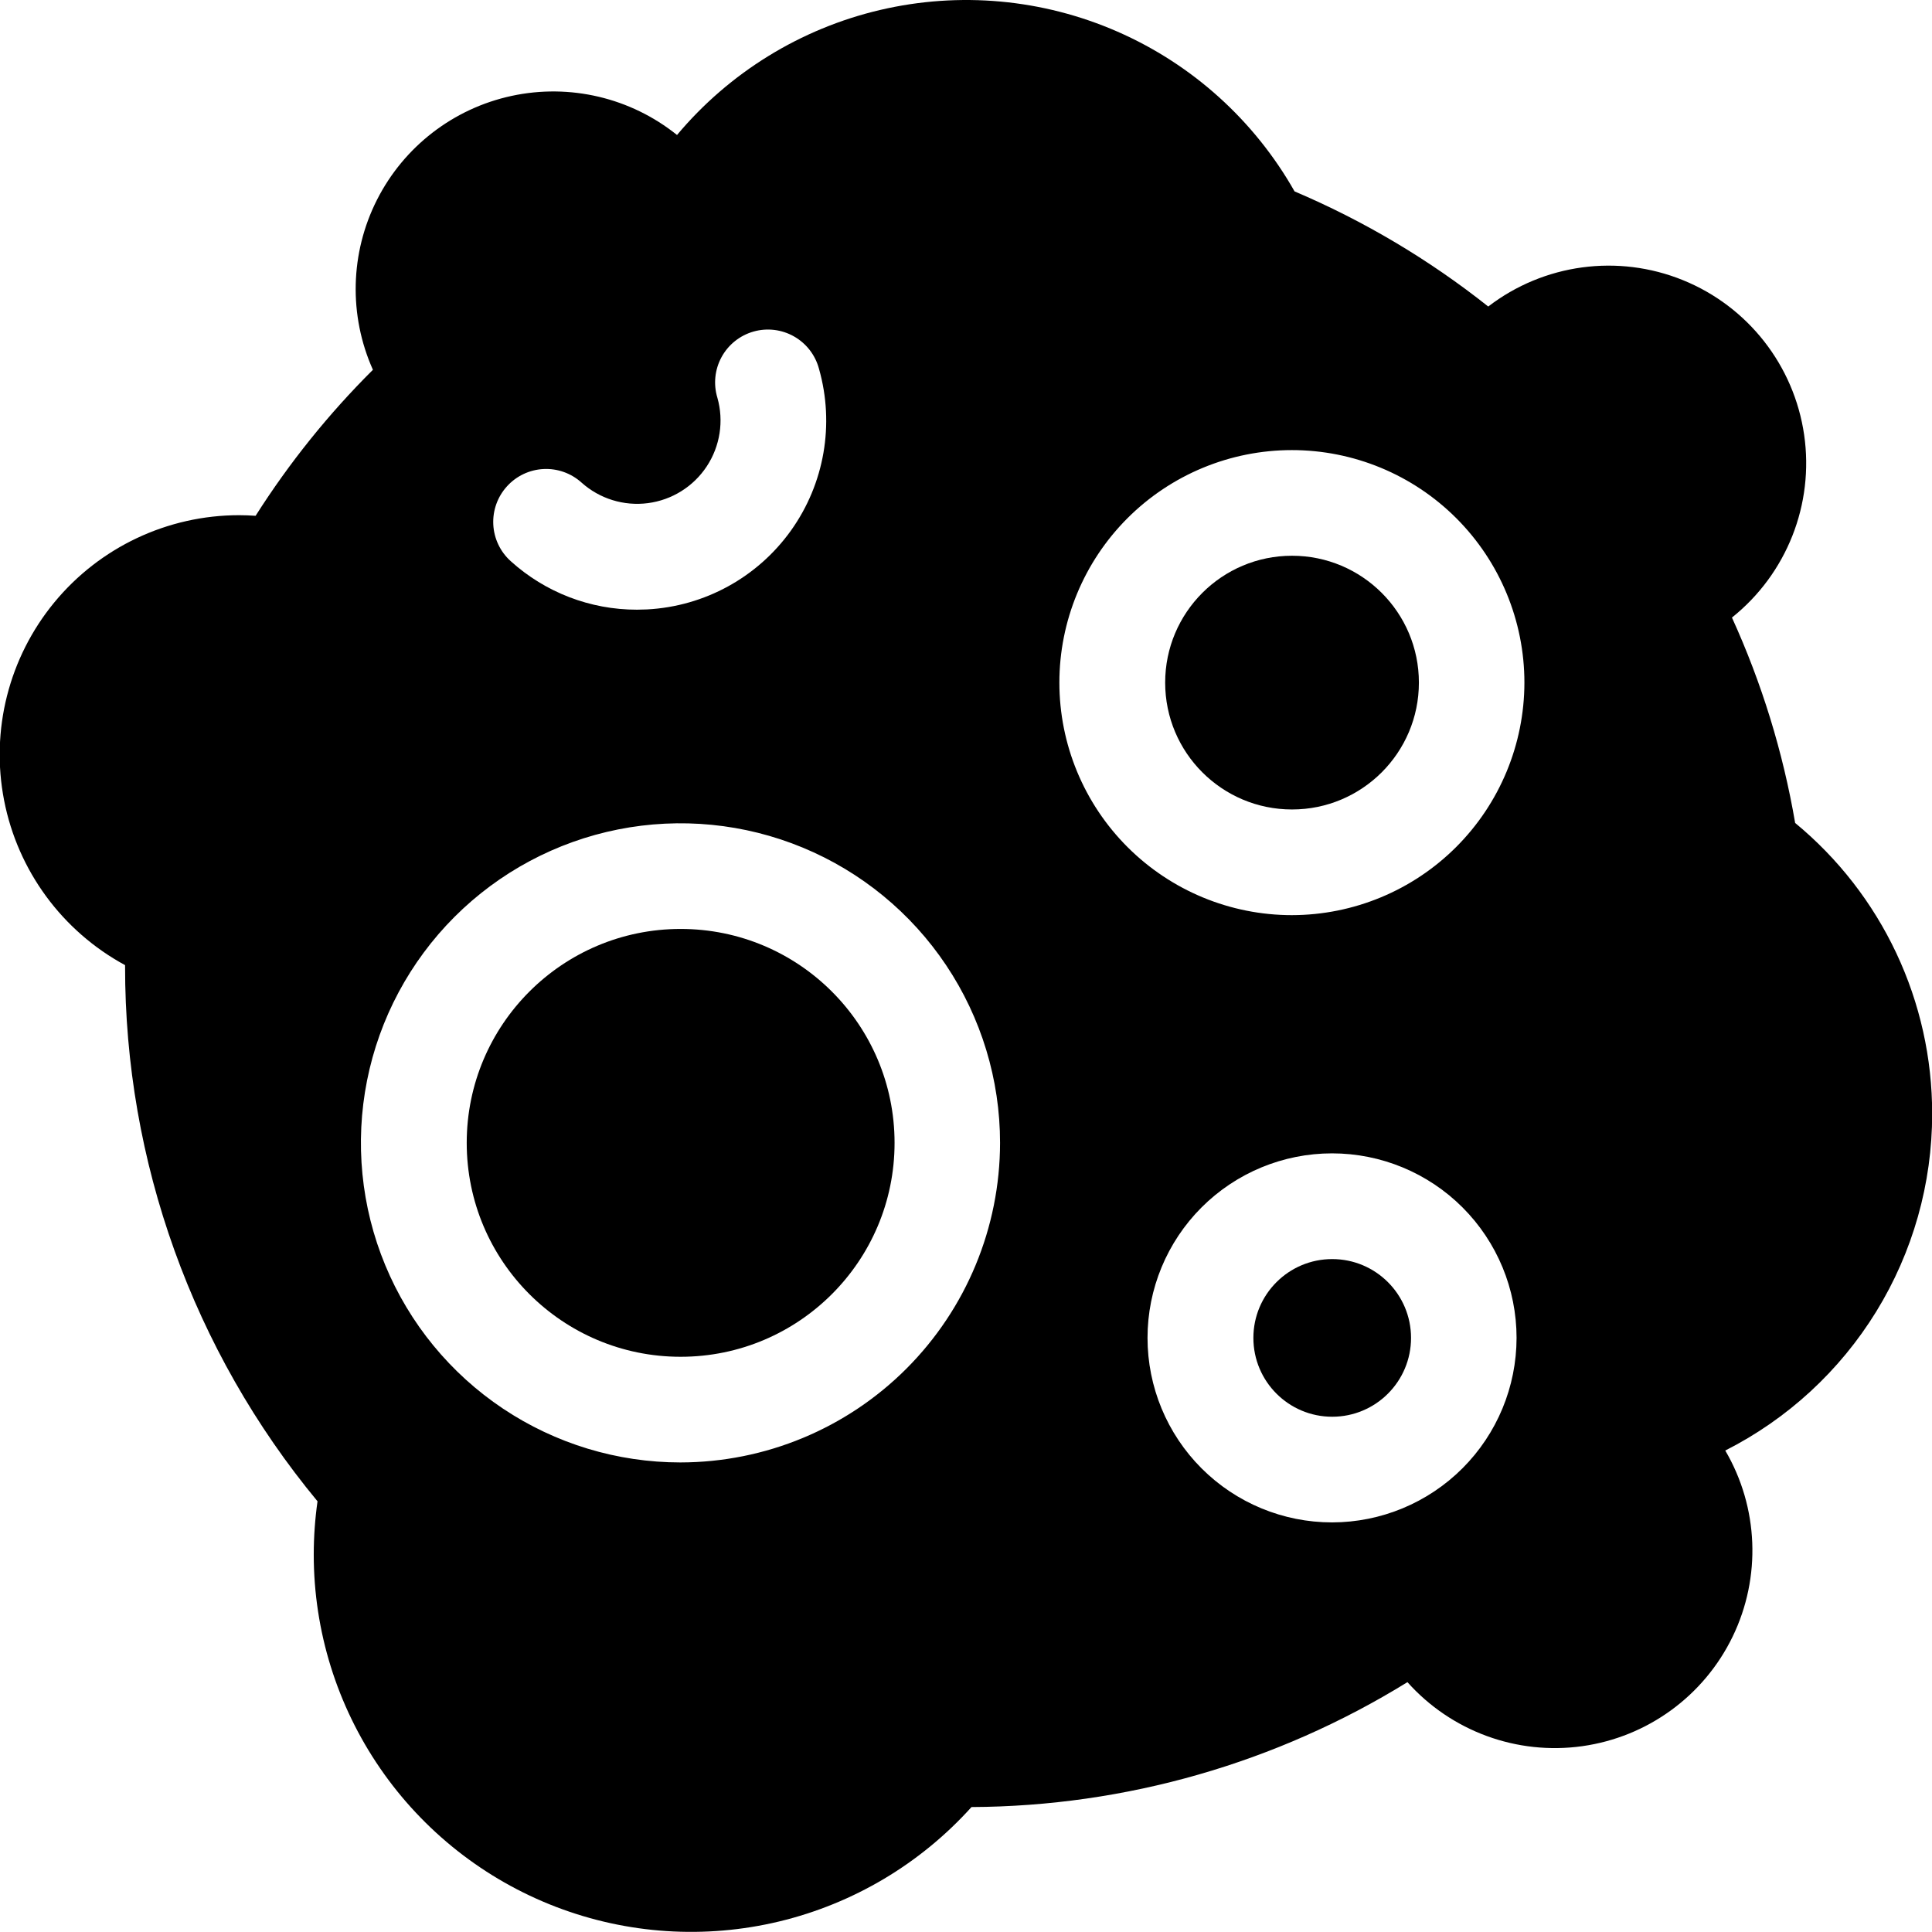
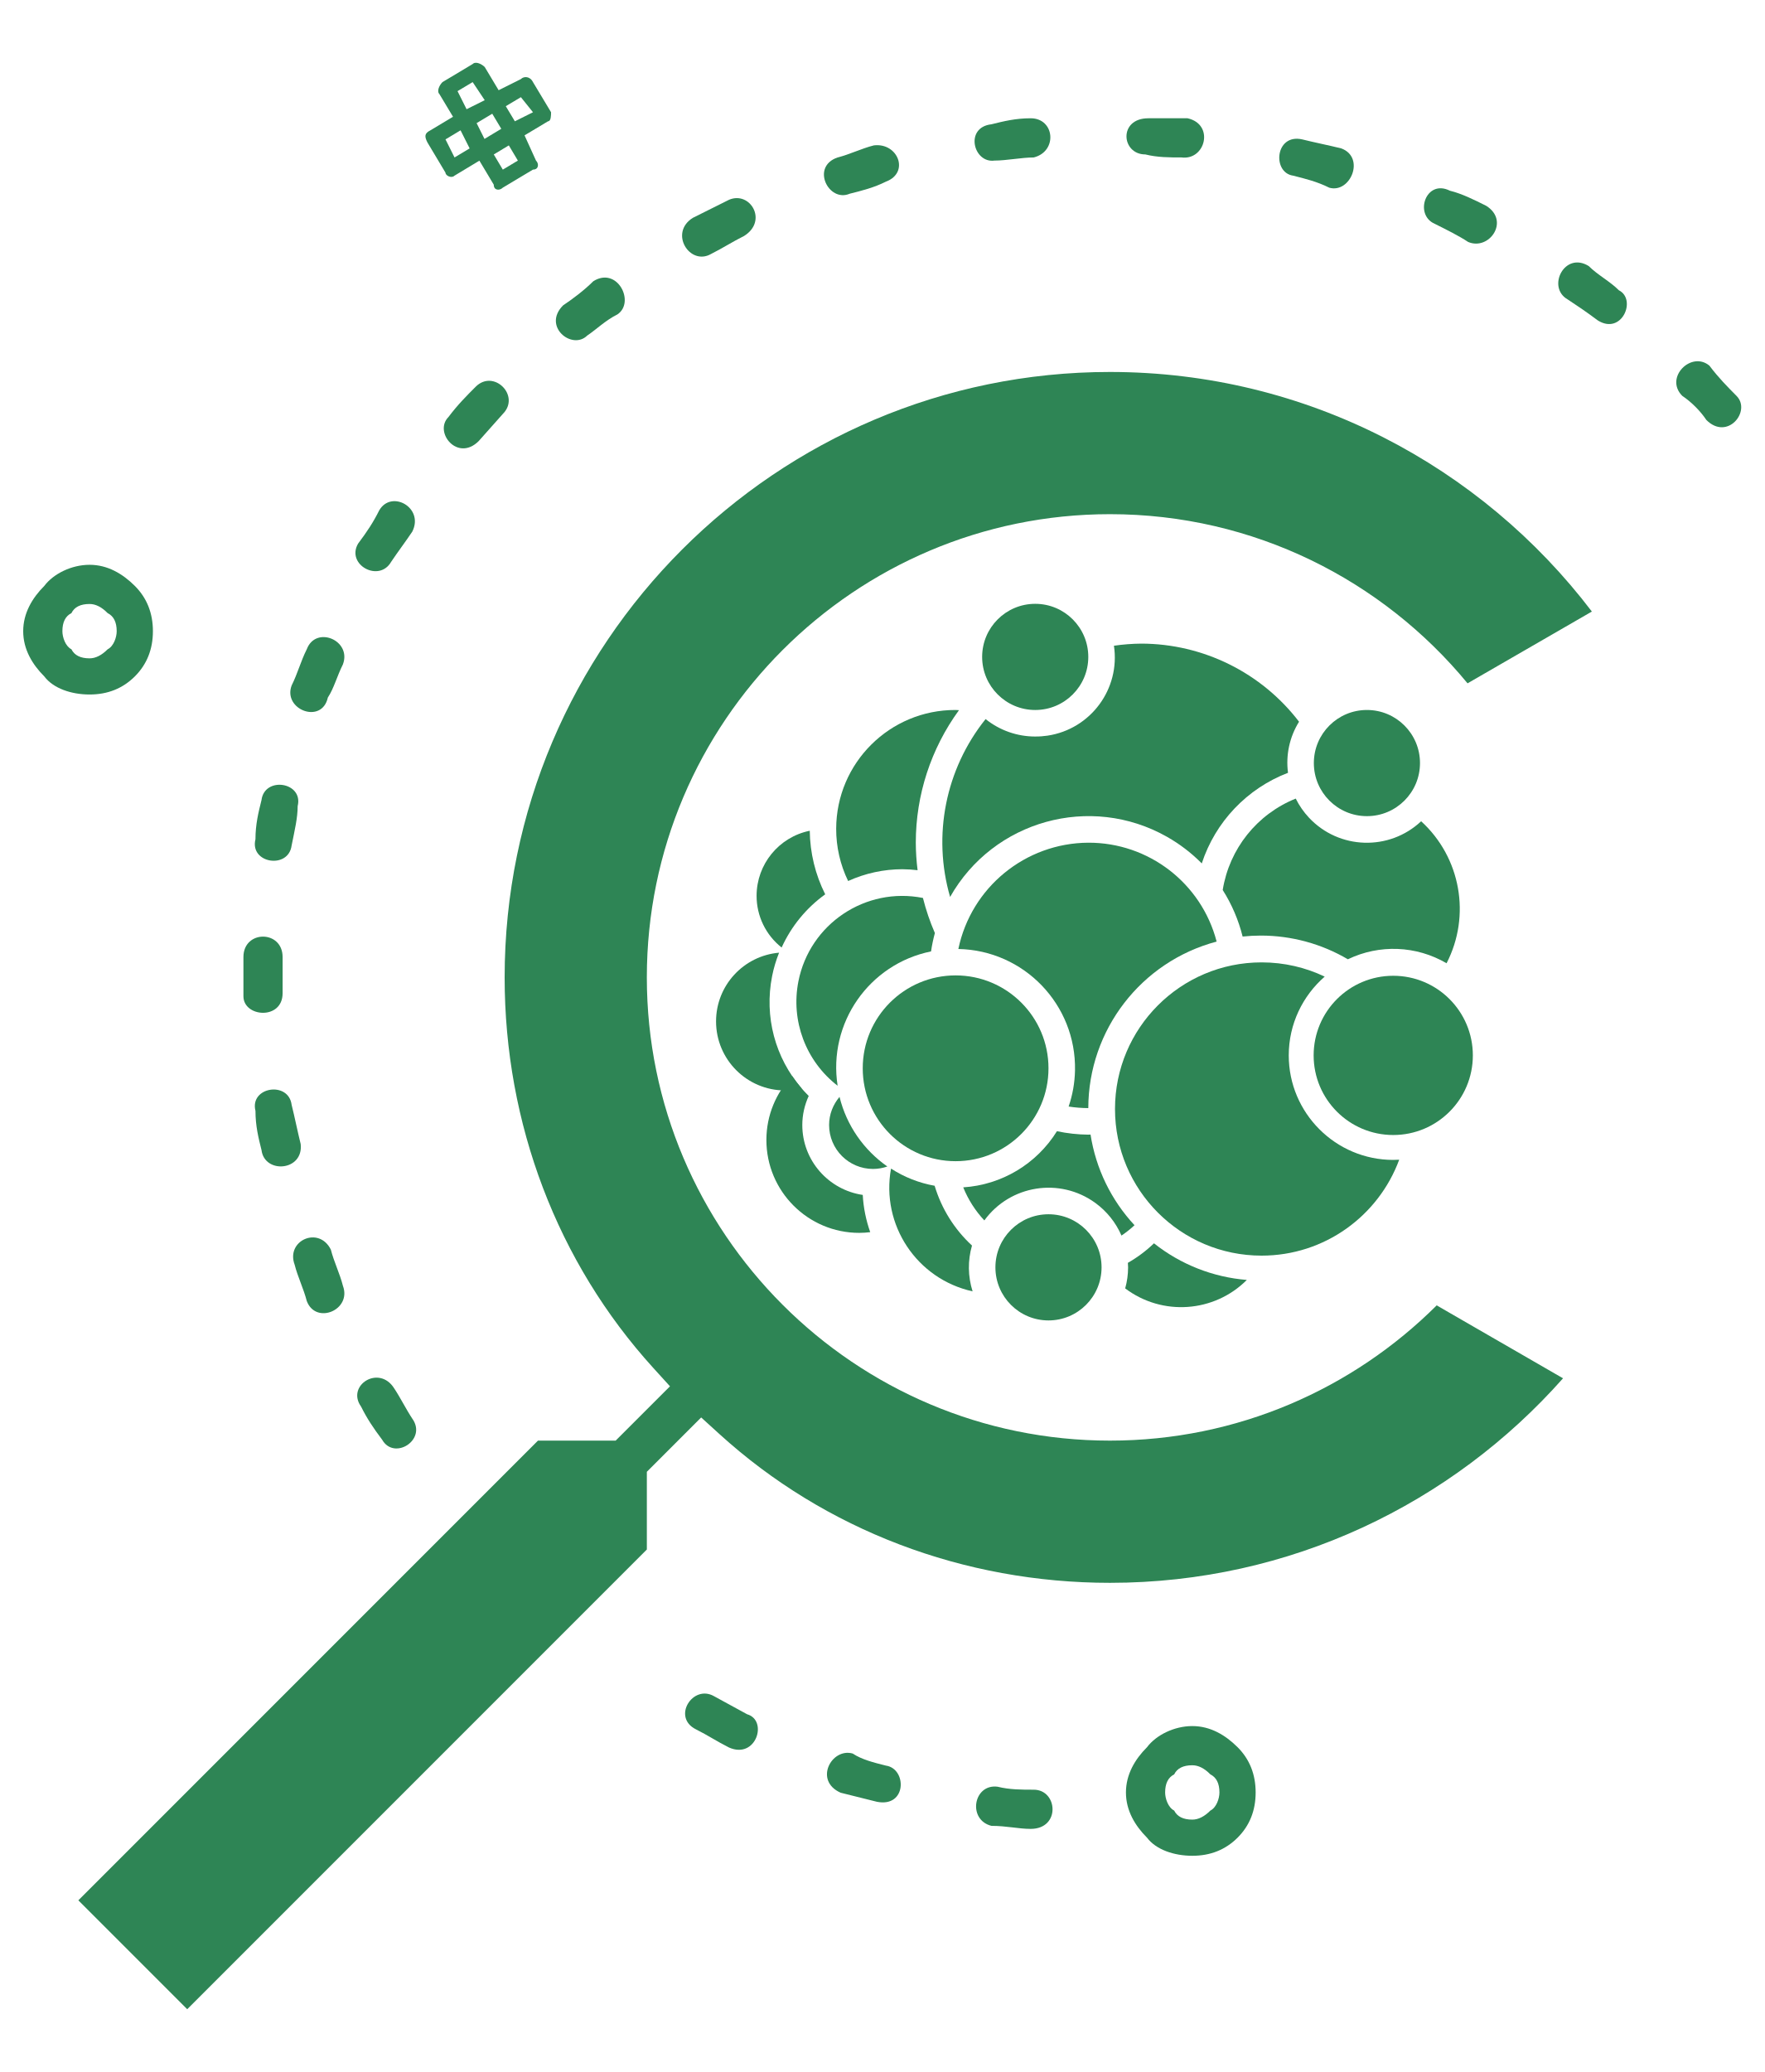
- <svg xmlns="http://www.w3.org/2000/svg" width="1200pt" height="1200pt" version="1.1" viewBox="0 0 1200 1200">
+ <svg xmlns="http://www.w3.org/2000/svg" id="Layer_1" data-name="Layer 1" viewBox="0 0 1277.58 1500">
+   <defs>
+     <style>
+       .cls-1 {
+         fill: #2e8555;
+       }
+     </style>
+   </defs>
+   <path class="cls-1" d="M1086.07,971.45l-45.79-26.44c-60.69,60.47-144.34,97.91-236.57,97.91-184.91,0-335.35-150.43-335.35-335.34s150.44-335.35,335.35-335.35c104.15,0,197.35,47.73,258.91,122.46l23.45-13.54,66.57-38.43c-80.13-105.3-206.7-173.44-348.93-173.44-241.69,0-438.31,196.62-438.31,438.31,0,105.97,38.23,206.37,107.63,282.71l12.09,13.3-39.34,39.33h-56.26L56.72,1375.72l78.84,78.84,332.81-332.81v-56.27l39.33-39.33,13.3,12.09c76.35,69.41,176.76,107.63,282.72,107.63,130.44,0,247.68-57.34,328.04-148.06l-45.68-26.37Z" />
  <g>
-     <path d="m876.42 831c0 27.039-21.922 48.961-48.961 48.961-27.039 0-48.961-21.922-48.961-48.961s21.922-48.961 48.961-48.961c27.039 0 48.961 21.922 48.961 48.961" />
-     <path d="m1200.1 691.83c0.035-34.531-7.578-68.645-22.289-99.883-14.715-31.238-36.168-58.832-62.812-80.797-7.535-44.035-20.73-86.914-39.258-127.57 34.035-27.191 51.102-70.391 44.844-113.5s-34.902-79.676-75.266-96.07c-40.363-16.395-86.391-10.16-120.94 16.379-36.711-29.129-77.176-53.18-120.3-71.508-24.969-44.086-63.551-78.895-109.96-99.211-46.414-20.316-98.164-25.043-147.49-13.473-49.328 11.57-93.578 38.812-126.12 77.645-28.852-23.168-66.613-32.082-102.78-24.266-36.164 7.812-66.875 31.527-83.586 64.543-16.707 33.012-17.633 71.801-2.516 105.57-27.578 27.43-52.016 57.844-72.867 90.68-3.375-0.234-6.797-0.375-10.242-0.375-44.43 0-86.527 19.867-114.78 54.16-28.246 34.289-39.684 79.414-31.18 123.02 8.508 43.609 36.062 81.129 75.129 102.29v0.539c-0.156 121.38 42.125 238.99 119.53 332.48-1.555 10.988-2.336 22.066-2.344 33.164 0.02 47.391 14.402 93.664 41.258 132.71 26.852 39.051 64.914 69.039 109.16 86.016 44.246 16.977 92.598 20.145 138.68 9.078 46.082-11.066 87.727-35.844 119.44-71.059 95.676-0.449 189.38-27.293 270.77-77.578 27.289 30.539 68.012 45.457 108.57 39.77 40.559-5.688 75.609-31.23 93.445-68.098 17.836-36.867 16.109-80.199-4.602-115.53 38.66-19.574 71.137-49.48 93.82-86.398 22.688-36.918 34.691-79.402 34.688-122.73zm-885.23-389.74c5.836-6.453 13.992-10.328 22.684-10.766 8.688-0.441 17.195 2.59 23.652 8.422 11.223 10.043 26.262 14.703 41.199 12.766 14.934-1.938 28.289-10.281 36.578-22.852 8.293-12.574 10.699-28.133 6.598-42.625-2.559-8.426-1.621-17.523 2.598-25.254 4.219-7.727 11.363-13.434 19.832-15.84 8.473-2.406 17.551-1.309 25.203 3.047 7.652 4.359 13.23 11.605 15.484 20.117 9.777 34.379 3.371 71.34-17.414 100.42-20.781 29.082-53.676 47.113-89.367 48.996-2.109 0-4.195 0.164-6.281 0.164-28.988 0.039-56.953-10.715-78.445-30.164-6.481-5.84-10.367-14.02-10.801-22.734-0.434-8.711 2.617-17.238 8.48-23.695zm107.81 606.26c-39.258 0.004-77.637-11.633-110.28-33.441s-58.09-52.805-73.117-89.074c-15.027-36.27-18.961-76.18-11.305-114.69 7.656-38.504 26.559-73.875 54.316-101.64 27.758-27.762 63.125-46.668 101.63-54.328 38.508-7.66 78.418-3.731 114.69 11.289 36.273 15.023 67.273 40.465 89.086 73.109 21.812 32.641 33.453 71.02 33.453 110.28-0.062 52.613-20.984 103.05-58.18 140.26-37.195 37.211-87.629 58.148-140.24 58.23zm404.7 37.242c-30.398 0.008-59.555-12.066-81.055-33.559-21.496-21.492-33.574-50.645-33.578-81.043s12.074-59.555 33.566-81.051c21.496-21.492 50.652-33.57 81.051-33.566 30.398 0.004 59.551 12.082 81.043 33.578 21.492 21.5 33.566 50.656 33.559 81.055-0.039 30.371-12.113 59.488-33.586 80.969-21.473 21.477-50.582 33.566-80.953 33.617zm-24.914-377.18c-38.305 0.012-75.047-15.195-102.14-42.273-27.094-27.078-42.32-63.812-42.328-102.12s15.203-75.047 42.285-102.14c27.082-27.09 63.816-42.312 102.12-42.316s75.043 15.211 102.13 42.293c27.086 27.086 42.305 63.824 42.305 102.13-0.043 38.281-15.266 74.984-42.332 102.06-27.062 27.07-63.762 42.309-102.04 42.363z" />
-     <path d="m881.3 423.98c0 43.52-35.277 78.797-78.797 78.797s-78.797-35.277-78.797-78.797 35.277-78.797 78.797-78.797 78.797 35.277 78.797 78.797" />
-     <path d="m555.63 709.85c0 73.379-59.488 132.87-132.87 132.87s-132.87-59.488-132.87-132.87c0-73.379 59.488-132.87 132.87-132.87s132.87 59.488 132.87 132.87" />
+     <circle class="cls-1" cx="1008.82" cy="764.04" r="57.64" />
+     <path class="cls-1" d="M1008.82,839.7c-41.72,0-75.66-33.94-75.66-75.66,0-22.74,10.1-43.15,26.03-57.03-13.84-6.61-29.33-10.31-45.69-10.31-58.63,0-106.15,47.53-106.15,106.15s47.53,106.15,106.15,106.15c45.72,0,84.69-28.91,99.63-69.44-1.43.08-2.87.13-4.32.13Z" />
+     <circle class="cls-1" cx="989.76" cy="552.41" r="38.43" />
+     <path class="cls-1" d="M885.35,644.32c6.58,10.38,11.44,21.75,14.41,33.68,4.37-.46,8.75-.7,13.14-.7,22.18,0,43.95,5.92,63.07,17.16,22.81-11,49.6-9.92,71.46,2.88,17.8-34.49,10.26-76.63-18.41-102.8-23.12,21.71-59.47,20.57-81.18-2.55-3.87-4.12-7.11-8.79-9.62-13.86-28.03,11.24-48.1,36.37-52.88,66.18Z" />
+     <path class="cls-1" d="M749.58,533.2c-13.07,0-25.74-4.46-35.93-12.64-29.01,36.19-38.6,84.23-25.7,128.78,31.32-55.39,101.61-74.9,156.99-43.58,9.26,5.24,17.75,11.73,25.23,19.3,9.87-30.15,32.81-54.25,62.45-65.6-1.7-12.88,1.13-25.95,7.99-36.98-27.22-35.55-69.41-56.44-114.18-56.54-6.64.06-13.27.57-19.85,1.53,4.7,31.25-16.83,60.39-48.08,65.09-2.95.44-5.94.66-8.93.63Z" />
+     <path class="cls-1" d="M788.01,802.2c.11-56.59,38.23-106.04,92.93-120.56-11-42.28-49.24-71.73-92.93-71.58-45.58.26-84.79,32.33-94.09,76.95,47.59.94,85.41,40.29,84.47,87.89-.18,8.91-1.73,17.74-4.62,26.17,4.71.73,9.47,1.11,14.24,1.13Z" />
+     <path class="cls-1" d="M653.51,629.27c3.65.03,7.29.27,10.9.71-.83-6.61-1.27-13.26-1.3-19.93,0-34.48,10.95-68.08,31.27-95.94-.82,0-1.63-.13-2.45-.13-47.6-.15-86.32,38.32-86.47,85.92-.04,13.13,2.92,26.09,8.65,37.9,12.37-5.62,25.8-8.53,39.39-8.54Z" />
+     <circle class="cls-1" cx="749.58" cy="475.56" r="38.43" />
+     <path class="cls-1" d="M789.64,821.34c-.55,0-1.08.08-1.62.08-7.63-.08-15.24-.92-22.71-2.5-14.72,23.72-40,38.86-67.85,40.65,3.57,8.86,8.75,16.98,15.28,23.94,18.69-25.69,54.67-31.36,80.36-12.67,8.31,6.05,14.85,14.21,18.94,23.64,3.34-2.25,6.5-4.75,9.44-7.5-16.94-18.2-28.03-41.07-31.84-65.64Z" />
+     <path class="cls-1" d="M597.52,647.44c-7.18-14.29-11-30.03-11.19-46.03-22.38,4.57-38.46,24.24-38.5,47.07-.03,14.61,6.66,28.43,18.14,37.47,6.97-15.38,17.85-28.66,31.55-38.51Z" />
+     <path class="cls-1" d="M816.67,914.21c.06,1.1.16,2.17.16,3.28-.01,5.15-.72,10.27-2.1,15.23,26.78,20.22,64.37,17.6,88.09-6.13-24.55-1.97-47.96-11.2-67.25-26.51-5.69,5.48-12.04,10.22-18.9,14.13Z" />
+     <path class="cls-1" d="M607.88,794.07c-4.64,5.53-7.55,12.57-7.55,20.35,0,17.57,14.25,31.82,31.82,31.82,3.64,0,7.11-.65,10.37-1.77-17.02-11.87-29.54-29.68-34.64-50.4Z" />
+     <circle class="cls-1" cx="691.94" cy="773.38" r="67.25" />
+     <circle class="cls-1" cx="759.19" cy="917.48" r="38.43" />
+     <path class="cls-1" d="M559.08,706.6c1.16-5.87,2.88-11.51,5.04-16.91-25.56,2.2-45.64,23.61-45.64,49.75,0,27.6,22.37,49.97,49.97,49.97,4.13,0,8.12-.56,11.96-1.5-19.09-22.11-27.18-51.8-21.33-81.3Z" />
+     <path class="cls-1" d="M674.15,688.77c.66-4.48,1.58-8.92,2.78-13.3-3.58-8.22-6.47-16.72-8.65-25.41-41.55-8.24-81.92,18.76-90.16,60.31-5.67,28.56,5.33,57.87,28.39,75.65-7.09-45.29,22.72-88.14,67.64-97.26Z" />
+     <path class="cls-1" d="M703.8,901.7c-12.74-11.74-22.08-26.69-27.05-43.28-11.25-2-21.98-6.23-31.58-12.43-7.44,40.7,18.67,79.98,59.07,88.87-3.43-10.77-3.58-22.31-.44-33.16Z" />
+     <path class="cls-1" d="M624.7,865.05c-24.72-3.63-43.77-24.91-43.77-50.62,0-7.26,1.62-14.42,4.64-21.02-4.52-4.48-8.52-9.35-12.01-14.52-11.52,12.07-18.63,28.38-18.63,46.38,0,37.14,30.11,67.25,67.25,67.25,2.69,0,5.32-.2,7.93-.51-3.02-8.57-4.92-17.62-5.41-26.96Z" />
+   </g>
+   <g>
+     <path class="cls-1" d="M285.44,1005.12c-10.91-17.47-34.95-2.18-24,13.16,4.36,8.73,8.72,15.28,15.27,24,8.73,15.27,32.78,0,21.82-15.28-4.36-6.54-8.73-15.35-13.09-21.89Z" />
+     <path class="cls-1" d="M346.6,319.33l17.46-19.63c13.09-13.11-6.54-32.81-19.64-19.72-6.59,6.61-13.14,13.16-19.68,21.89-10.91,10.91,6.55,32.74,21.86,17.46Z" />
+     <path class="cls-1" d="M283.25,406.69c4.37-6.55,10.92-15.28,15.28-21.83,8.77-17.44-15.28-30.63-24-15.28-4.37,8.74-8.73,15.28-15.28,24.02-8.77,15.28,15.28,28.37,24,13.09Z" />
+     <path class="cls-1" d="M936.3,127.16c8.74,2.19,17.47,4.35,26.19,8.72,15.35,4.37,26.28-21.89,8.74-28.44-8.74-2.18-19.65-4.35-28.37-6.54-19.62-4.37-21.83,24.07-6.55,26.26Z" />
+     <path class="cls-1" d="M1038.94,162.06c8.74,4.37,17.53,8.74,24.09,13.09,15.28,6.55,30.54-15.26,13.07-26.18-8.72-4.35-17.44-8.72-26.26-10.91-17.45-8.72-26.18,17.46-10.9,24Z" />
+     <path class="cls-1" d="M211.17,612.03c2.18-10.98,4.36-19.72,4.36-28.44,4.36-17.46-24-21.82-26.19-4.35-2.18,8.72-4.37,17.44-4.37,28.35-4.36,17.53,24.01,21.91,26.19,4.44Z" />
+     <path class="cls-1" d="M204.63,719.04v-26.19c0-19.72-28.37-19.72-28.37,0v28.35c0,15.28,28.37,17.46,28.37-2.17Z" />
+     <path class="cls-1" d="M239.57,904.66c-8.72-17.46-32.77-6.54-26.22,10.9,2.19,8.75,6.55,17.54,8.77,26.28,6.55,17.45,32.73,6.54,26.18-10.99-2.18-8.73-6.55-17.45-8.73-26.19Z" />
+     <path class="cls-1" d="M217.72,828.22c-2.18-8.74-4.37-19.65-6.55-28.37-2.18-17.46-30.55-13.09-26.19,4.35,0,10.92,2.18,19.65,4.37,28.37,2.19,17.46,30.55,15.28,28.37-4.35Z" />
+     <path class="cls-1" d="M222.12,470.04c-4.4,8.74-6.58,17.46-10.95,26.19-6.54,17.46,21.86,28.44,26.22,8.74,4.36-6.56,6.54-15.28,10.91-24,6.55-17.46-19.64-28.37-26.18-10.92Z" />
+     <path class="cls-1" d="M1172.21,210.15c-6.55-6.55-15.27-10.99-21.83-17.53-17.53-10.91-30.61,15.35-15.35,24.09,6.63,4.35,13.16,8.72,21.91,15.26,17.44,10.92,28.34-15.26,15.27-21.82Z" />
+     <path class="cls-1" d="M859.86,85.62h-28.37c-21.86,0-19.63,26.18-2.18,26.18,8.72,2.18,17.46,2.18,26.18,2.18,17.46,2.26,24-24.02,4.37-28.37Z" />
+     <path class="cls-1" d="M720.09,116.25c8.73,0,19.64-2.26,28.4-2.26,17.46-4.37,15.28-28.37-2.22-28.37-10.91,0-19.64,2.18-28.37,4.35-19.68,2.19-13.13,28.37,2.18,26.28Z" />
+     <path class="cls-1" d="M748.49,1295.63c-8.77,0-17.5,0-26.22-2.17-17.5-2.19-21.86,24-4.37,28.35,10.92,0,19.64,2.19,28.37,2.19,21.86,0,19.68-28.37,2.22-28.37Z" />
+     <path class="cls-1" d="M1237.74,264.7c-13.1-10.91-32.82,8.72-19.63,21.89,6.54,4.37,13.08,10.92,17.45,17.46,15.28,15.28,32.73-6.54,21.81-17.46-6.54-6.61-13.07-13.16-19.63-21.89Z" />
+     <path class="cls-1" d="M641.46,1278.19c-8.73-2.19-17.49-4.37-24.04-8.74-15.27-4.36-28.36,19.65-8.72,28.37l26.22,6.55c21.82,4.36,21.82-24.01,6.54-26.18Z" />
+     <path class="cls-1" d="M425.24,242.89c6.55-4.37,13.09-10.92,21.82-15.28,13.09-8.74,0-35-17.45-24.02-6.55,6.55-15.31,13.11-21.87,17.46-15.27,15.28,6.55,32.74,17.5,21.83Z" />
+     <path class="cls-1" d="M514.78,183.9c8.73-4.37,15.28-8.74,24.01-13.09,17.49-10.91,4.36-32.74-10.91-26.19-8.72,4.35-17.45,8.72-26.22,13.09-17.45,10.91-2.18,34.91,13.13,26.19Z" />
+     <path class="cls-1" d="M540.96,1241.01l-24-13.1c-15.31-8.72-30.59,15.28-13.09,24,8.73,4.37,15.28,8.81,24,13.18,19.68,8.73,28.4-19.71,13.09-24.08Z" />
+     <path class="cls-1" d="M615.23,140.25c8.73-2.19,17.49-4.37,26.22-8.74,17.46-6.54,8.73-28.42-8.73-26.26-8.76,2.18-17.49,6.55-26.22,8.74-19.64,6.61-6.54,32.8,8.73,26.26Z" />
+     <path class="cls-1" d="M377.16,57.26l-16.11,8.05-10.07-16.8c-2.19-2.16-6.55-4.35-8.73-2.16l-21.86,13.09c-2.19,2.18-4.36,6.54-2.19,8.72l9.82,16.37-16.37,9.82c-4.36,2.18-4.36,4.37-2.18,8.74l13.09,21.89c0,2.18,4.36,4.37,6.55,2.18l18.01-10.85,10.4,17.38c0,4.37,4.36,4.37,6.54,2.18l21.86-13.09c4.36,0,4.36-4.44,2.18-6.54l-8.29-18.25,17.02-10.19c2.18,0,2.18-4.37,2.18-6.55l-13.09-21.81c-2.18-4.37-6.59-4.37-8.77-2.19ZM342.25,59.44l8.73,13.09-13.14,6.54-6.55-13.09,10.95-6.54ZM329.12,113.99l-6.55-13.09,10.91-6.55,6.58,13.09-10.94,6.55ZM350.81,100.56l-5.71-11.42,11.33-6.8,6.54,10.91-12.16,7.31ZM364.07,122.79l-6.54-10.98,10.9-6.55,6.55,11-10.91,6.54ZM372.8,87.81l-6.56-10.92,10.92-6.54,8.77,10.91-13.12,6.55Z" />
+     <path class="cls-1" d="M64.86,408.88c-13.14,0-26.23,6.54-32.78,15.28-8.72,8.72-15.28,19.7-15.28,32.79s6.56,24.02,15.28,32.74c6.55,8.72,19.64,13.09,32.78,13.09s24-4.37,32.77-13.09c8.73-8.72,13.09-19.65,13.09-32.74s-4.36-24.07-13.09-32.79c-8.77-8.74-19.67-15.28-32.77-15.28ZM77.95,470.04c-4.37,4.37-8.73,6.56-13.09,6.56-6.56,0-10.95-2.18-13.14-6.56-4.36-2.19-6.54-8.72-6.54-13.09,0-6.54,2.18-10.91,6.54-13.09,2.18-4.44,6.58-6.61,13.14-6.61,4.36,0,8.72,2.17,13.09,6.61,4.36,2.18,6.55,6.55,6.55,13.09,0,4.37-2.19,10.91-6.55,13.09Z" />
+     <path class="cls-1" d="M863.33,1249.57c-13.14,0-26.23,6.54-32.78,15.28-8.72,8.72-15.28,19.7-15.28,32.79s6.56,24.02,15.28,32.74c6.55,8.72,19.64,13.09,32.78,13.09s24-4.37,32.77-13.09c8.73-8.72,13.09-19.65,13.09-32.74s-4.36-24.07-13.09-32.79c-8.77-8.74-19.67-15.28-32.77-15.28ZM876.42,1310.73c-4.37,4.37-8.73,6.56-13.09,6.56-6.56,0-10.95-2.18-13.14-6.56-4.36-2.19-6.54-8.72-6.54-13.09,0-6.54,2.18-10.91,6.54-13.09,2.18-4.44,6.58-6.61,13.14-6.61,4.36,0,8.72,2.17,13.09,6.61,4.36,2.18,6.55,6.55,6.55,13.09,0,4.37-2.19,10.91-6.55,13.09Z" />
  </g>
</svg>
